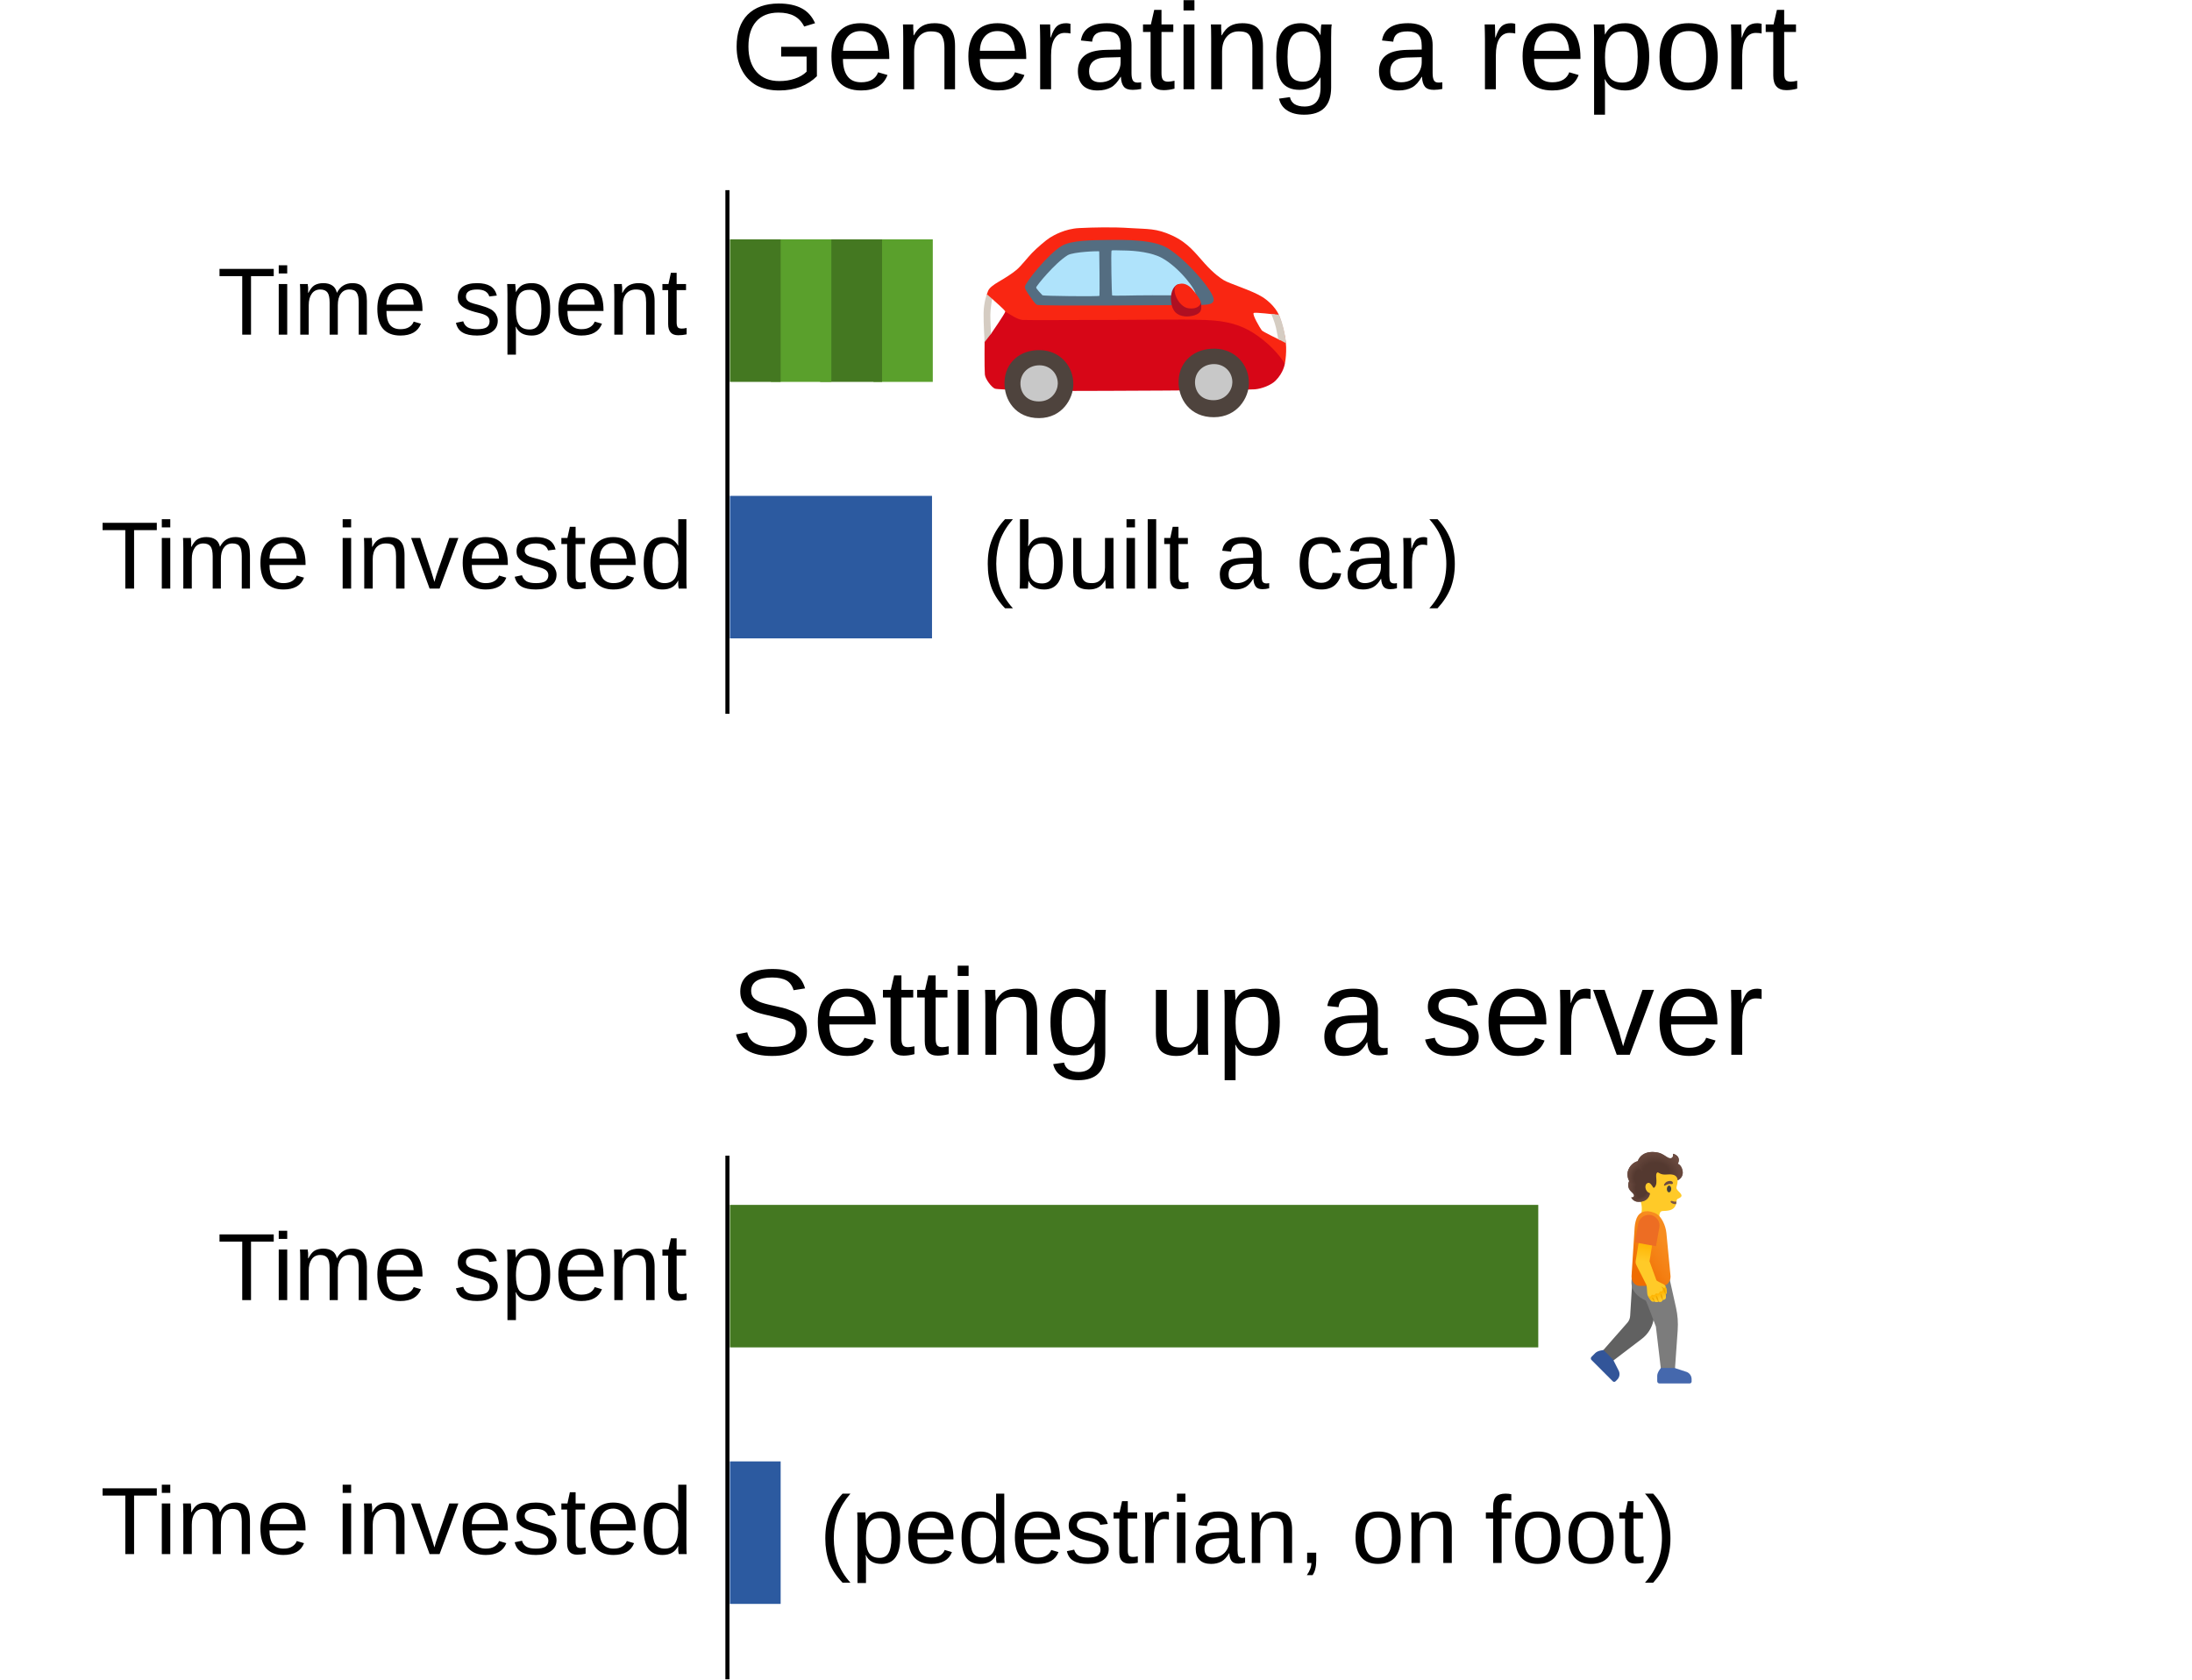
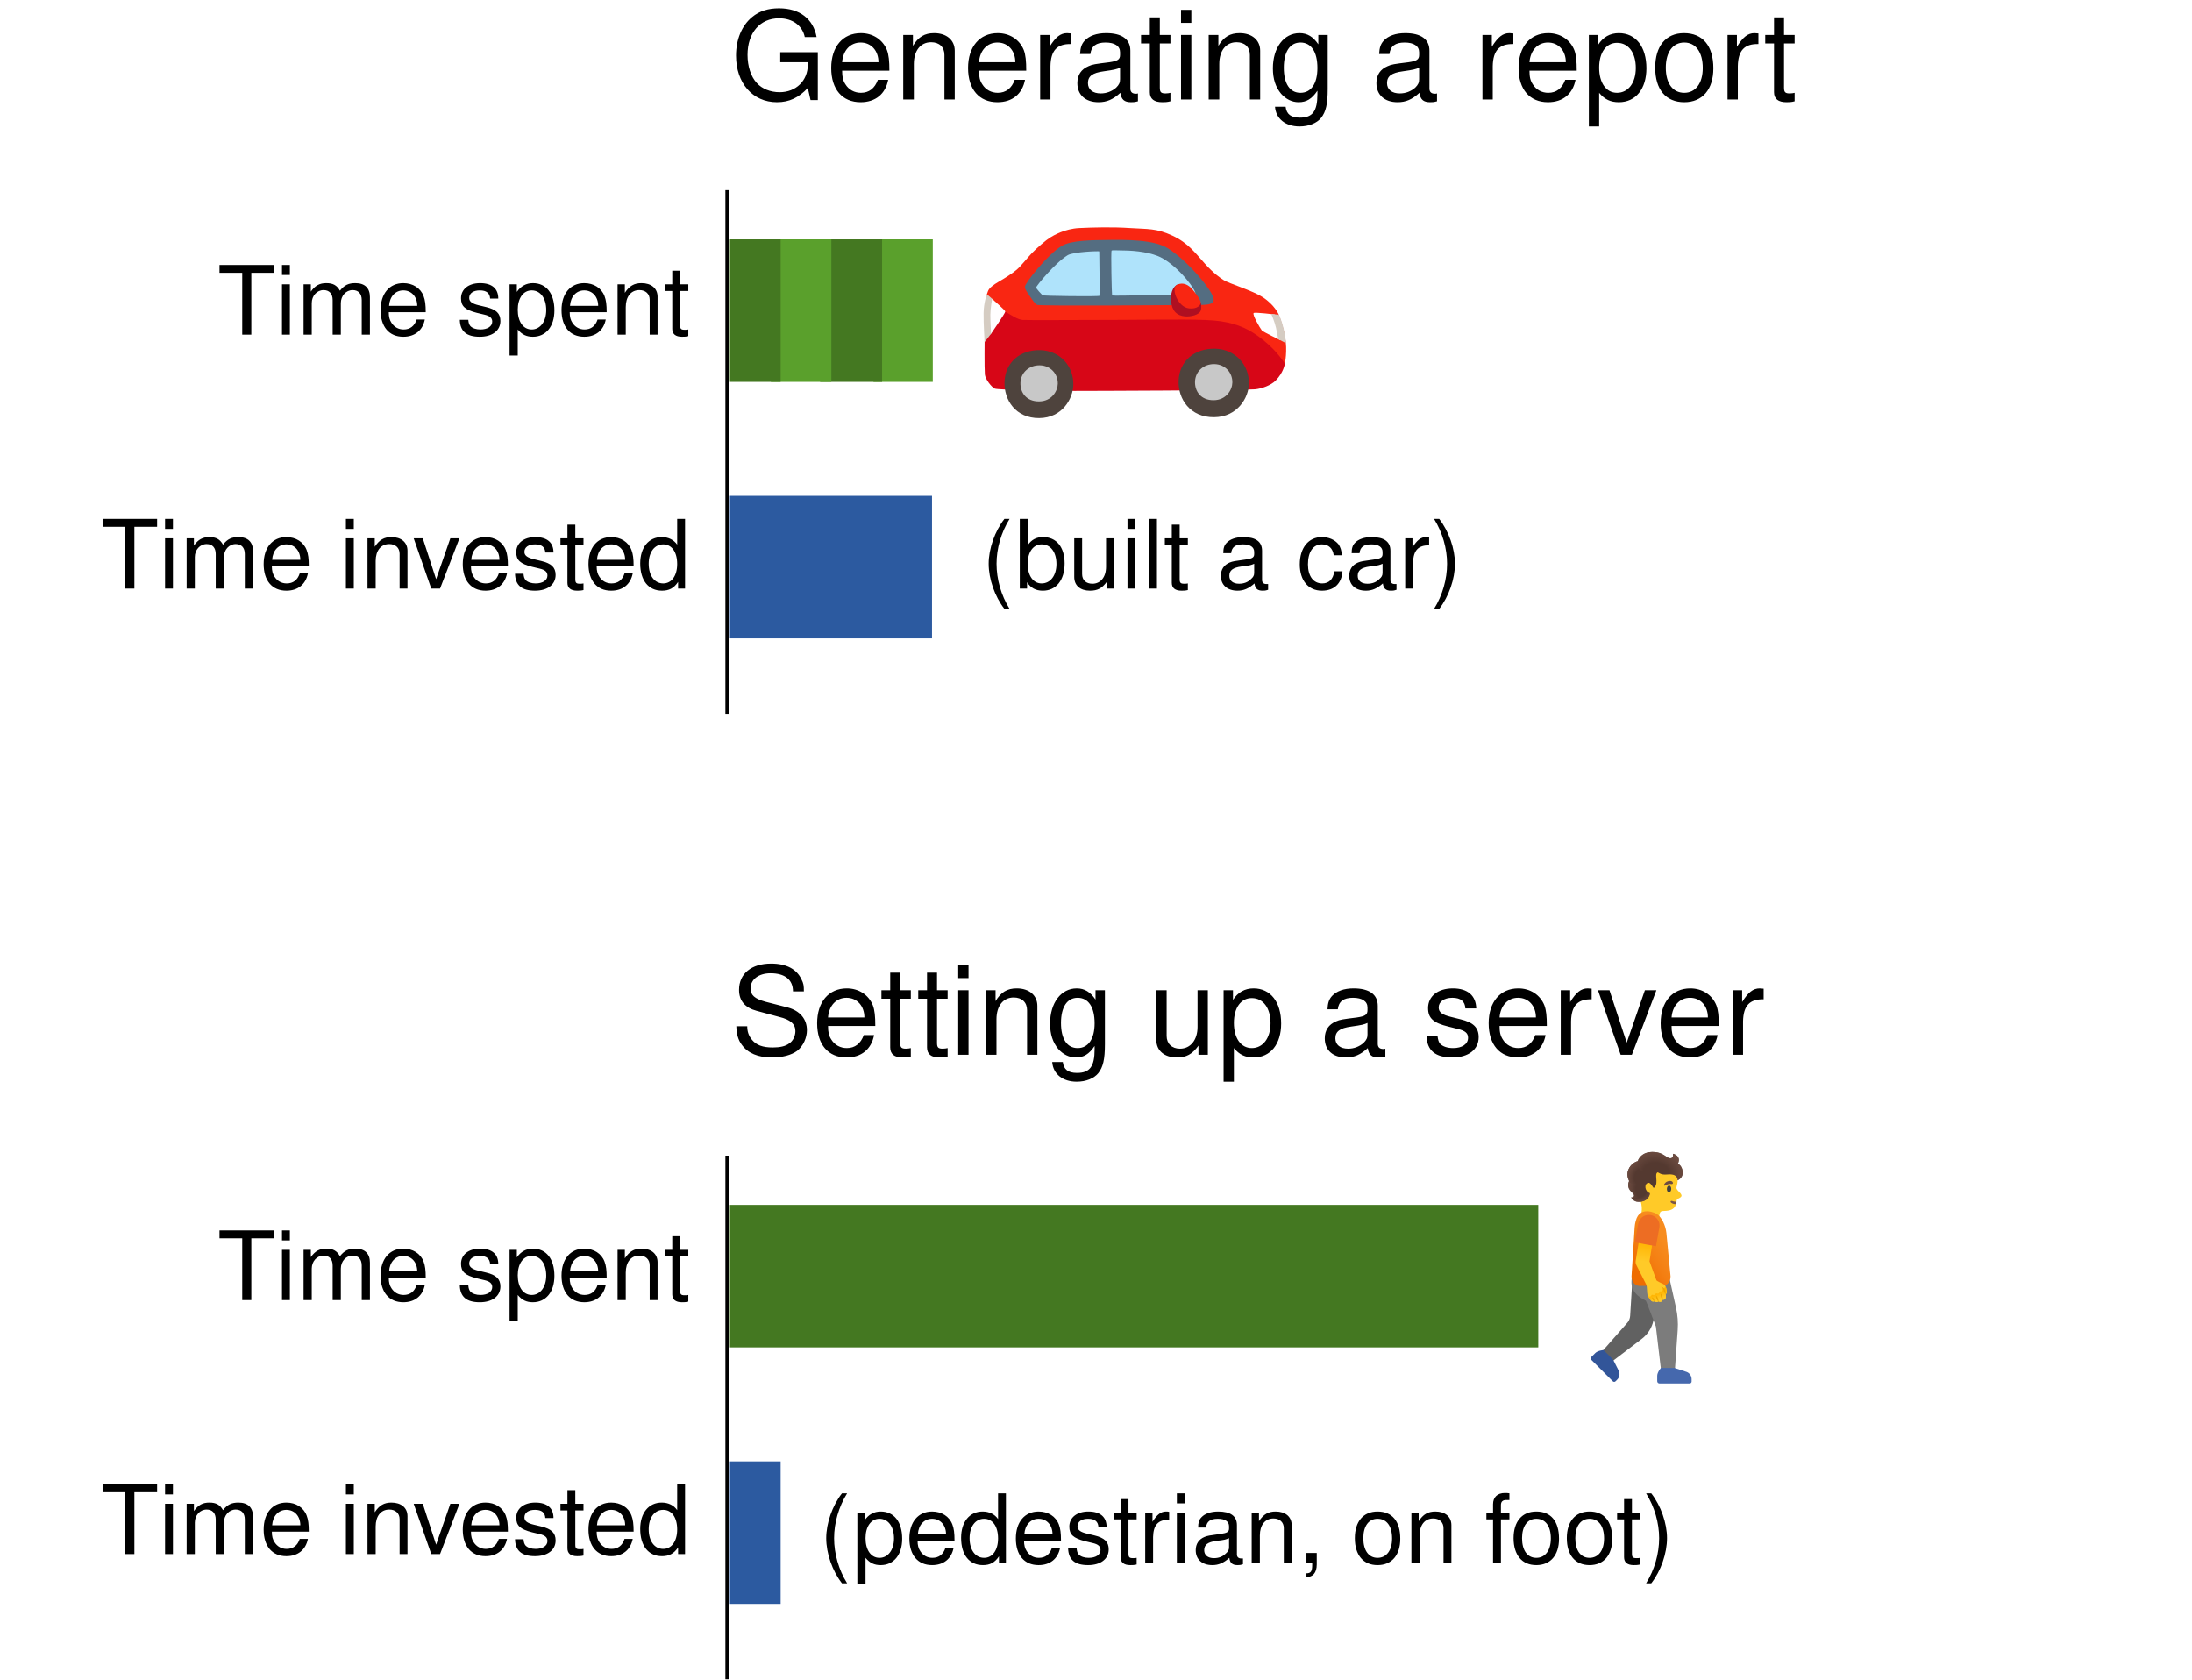
<svg xmlns="http://www.w3.org/2000/svg" width="427.314" height="327.356" viewBox="0 0 113.06 86.613" version="1.1" id="svg8">
  <defs id="defs2">
    <linearGradient gradientTransform="matrix(1,0,0,-1,0,128)" y2="65.64" x2="69.122" y1="77.64" x1="51.872" gradientUnits="userSpaceOnUse" id="SVGID_1_">
      <stop id="stop14" style="stop-color:#F78C1F" offset="0" />
      <stop id="stop16" style="stop-color:#F47F12" offset="0.482" />
      <stop id="stop18" style="stop-color:#EF6C00" offset="1" />
    </linearGradient>
    <linearGradient gradientTransform="matrix(1,0,0,-1,0,128)" y2="76.342" x2="56.005" y1="57.617" x1="59.199" gradientUnits="userSpaceOnUse" id="SVGID_2_">
      <stop id="stop25" style="stop-color:#FFCA28" offset="0.461" />
      <stop id="stop27" style="stop-color:#FFB300" offset="1" />
    </linearGradient>
    <linearGradient gradientTransform="matrix(1,0,0,-1,0,128)" y2="50.692" x2="55.581" y1="44.839" x1="53.334" gradientUnits="userSpaceOnUse" id="SVGID_3_">
      <stop id="stop33" style="stop-color:#FFCA28" offset="0.456" />
      <stop id="stop35" style="stop-color:#FFB300" offset="1" />
    </linearGradient>
    <radialGradient gradientUnits="userSpaceOnUse" gradientTransform="matrix(0.9381,0.3463,0.4988,-1.351,-47.7029,142.3603)" r="7.122" cy="103.503" cx="63.435" id="SVGID_4_">
      <stop id="stop56" style="stop-color:#6D4C41;stop-opacity:0" offset="0.45" />
      <stop id="stop58" style="stop-color:#6D4C41" offset="1" />
    </radialGradient>
    <radialGradient gradientUnits="userSpaceOnUse" gradientTransform="matrix(0.9909,-0.1344,-0.1696,-1.2504,19.3552,164.3546)" r="7.219" cy="110.685" cx="64.277" id="SVGID_5_">
      <stop id="stop63" style="stop-color:#6D4C41;stop-opacity:0" offset="0.45" />
      <stop id="stop65" style="stop-color:#6D4C41" offset="1" />
    </radialGradient>
    <radialGradient gradientUnits="userSpaceOnUse" gradientTransform="matrix(0.9882,-0.1534,-0.1153,-0.7428,13.7146,107.5168)" r="14.858" cy="113.176" cx="56.224" id="SVGID_6_">
      <stop id="stop70" style="stop-color:#6D4C41;stop-opacity:0" offset="0.45" />
      <stop id="stop72" style="stop-color:#6D4C41" offset="1" />
    </radialGradient>
    <radialGradient gradientUnits="userSpaceOnUse" gradientTransform="matrix(0.9692,0.2463,0.1583,-0.6231,-14.2425,73.2913)" r="7.999" cy="102.635" cx="65.076" id="SVGID_7_">
      <stop id="stop77" style="stop-color:#6D4C41;stop-opacity:0" offset="0.45" />
      <stop id="stop79" style="stop-color:#6D4C41" offset="1" />
    </radialGradient>
  </defs>
  <g id="layer1" transform="translate(27.13454,-226.8577)">
    <rect style="opacity:1;fill:#5aa02c;fill-opacity:1;stroke:none;stroke-width:0.312;stroke-miterlimit:4;stroke-dasharray:none;stroke-opacity:1" id="rect822-3-5" width="3.058" height="7.35" x="17.919" y="239.204" />
    <rect style="opacity:1;fill:#447821;fill-opacity:1;stroke:none;stroke-width:0.319;stroke-miterlimit:4;stroke-dasharray:none;stroke-opacity:1" id="rect822-7" width="3.196" height="7.35" x="15.166" y="239.204" />
    <rect style="opacity:1;fill:#5aa02c;fill-opacity:1;stroke:none;stroke-width:0.315;stroke-miterlimit:4;stroke-dasharray:none;stroke-opacity:1" id="rect822-3" width="3.119" height="7.35" x="12.626" y="239.204" />
    <rect style="opacity:1;fill:#447821;fill-opacity:1;stroke:none;stroke-width:0.288;stroke-miterlimit:4;stroke-dasharray:none;stroke-opacity:1" id="rect822" width="2.616" height="7.35" x="10.514" y="239.204" />
-     <text xml:space="preserve" style="font-style:normal;font-variant:normal;font-weight:normal;font-stretch:normal;font-size:4.939px;line-height:1.25;font-family:'Liberation Sans';-inkscape-font-specification:'Liberation Sans';letter-spacing:0px;word-spacing:0px;fill:#000000;fill-opacity:1;stroke:none;stroke-width:0.265" x="10.546" y="231.459" id="text886">
-       <tspan id="tspan884" x="10.546" y="231.459" style="font-size:6.35px;stroke-width:0.265">Generating a report</tspan>
+     <text xml:space="preserve" style="font-style:normal;font-variant:normal;font-weight:normal;font-stretch:normal;font-size:4.939px;line-height:1.25;font-family:'Helvetica Neue', Helvetica, Arial, sans-serif;letter-spacing:0px;word-spacing:0px;fill:#000000;fill-opacity:1;stroke:none;stroke-width:0.265" x="10.546" y="231.988" id="text886">
+       <tspan id="tspan884" x="10.546" y="231.988" style="font-size:6.35px;stroke-width:0.265">Generating a report</tspan>
    </text>
-     <text xml:space="preserve" style="font-style:normal;font-variant:normal;font-weight:normal;font-stretch:normal;font-size:4.939px;line-height:1.25;font-family:'Liberation Sans';-inkscape-font-specification:'Liberation Sans';letter-spacing:0px;word-spacing:0px;fill:#000000;fill-opacity:1;stroke:none;stroke-width:0.265" x="-15.922" y="244.116" id="text886-3">
+     <text xml:space="preserve" style="font-style:normal;font-variant:normal;font-weight:normal;font-stretch:normal;font-size:4.939px;line-height:1.25;font-family:'Helvetica Neue', Helvetica, Arial, sans-serif;-inkscape-font-specification:'&quot;Helvetica Neue&quot;, Helvetica, Arial, sans-serif';letter-spacing:0px;word-spacing:0px;fill:#000000;fill-opacity:1;stroke:none;stroke-width:0.265" x="-15.922" y="244.116" id="text886-3">
      <tspan id="tspan884-5" x="-15.922" y="244.116" style="font-size:4.939px;stroke-width:0.265">Time spent</tspan>
    </text>
-     <text xml:space="preserve" style="font-style:normal;font-variant:normal;font-weight:normal;font-stretch:normal;font-size:4.939px;line-height:1.25;font-family:'Liberation Sans';-inkscape-font-specification:'Liberation Sans';letter-spacing:0px;word-spacing:0px;fill:#000000;fill-opacity:1;stroke:none;stroke-width:0.265" x="-21.954" y="257.212" id="text886-3-6">
+     <text xml:space="preserve" style="font-style:normal;font-variant:normal;font-weight:normal;font-stretch:normal;font-size:4.939px;line-height:1.25;font-family:'Helvetica Neue', Helvetica, Arial, sans-serif;-inkscape-font-specification:'&quot;Helvetica Neue&quot;, Helvetica, Arial, sans-serif';letter-spacing:0px;word-spacing:0px;fill:#000000;fill-opacity:1;stroke:none;stroke-width:0.265" x="-21.954" y="257.212" id="text886-3-6">
      <tspan id="tspan884-5-2" x="-21.954" y="257.212" style="font-size:4.939px;stroke-width:0.265">Time invested</tspan>
    </text>
    <rect y="252.433" x="10.514" height="7.35" width="10.423" id="rect943" style="opacity:1;fill:#2c5aa0;fill-opacity:1;stroke:none;stroke-width:0.576;stroke-miterlimit:4;stroke-dasharray:none;stroke-opacity:1" />
    <rect y="289.002" x="10.514" height="7.35" width="41.693" id="rect953" style="opacity:1;fill:#447821;fill-opacity:1;stroke:none;stroke-width:1.151;stroke-miterlimit:4;stroke-dasharray:none;stroke-opacity:1" />
-     <text id="text957" y="281.257" x="10.546" style="font-style:normal;font-variant:normal;font-weight:normal;font-stretch:normal;font-size:4.939px;line-height:1.25;font-family:'Liberation Sans';-inkscape-font-specification:'Liberation Sans';letter-spacing:0px;word-spacing:0px;fill:#000000;fill-opacity:1;stroke:none;stroke-width:0.265" xml:space="preserve">
+     <text id="text957" y="281.257" x="10.546" style="font-style:normal;font-variant:normal;font-weight:normal;font-stretch:normal;font-size:4.939px;line-height:1.25;font-family:'Helvetica Neue', Helvetica, Arial, sans-serif;-inkscape-font-specification:'&quot;Helvetica Neue&quot;, Helvetica, Arial, sans-serif';letter-spacing:0px;word-spacing:0px;fill:#000000;fill-opacity:1;stroke:none;stroke-width:0.265" xml:space="preserve">
      <tspan style="font-size:6.35px;stroke-width:0.265" y="281.257" x="10.546" id="tspan955">Setting up a server</tspan>
    </text>
-     <text id="text961" y="293.914" x="-15.922" style="font-style:normal;font-variant:normal;font-weight:normal;font-stretch:normal;font-size:4.939px;line-height:1.25;font-family:'Liberation Sans';-inkscape-font-specification:'Liberation Sans';letter-spacing:0px;word-spacing:0px;fill:#000000;fill-opacity:1;stroke:none;stroke-width:0.265" xml:space="preserve">
+     <text id="text961" y="293.914" x="-15.922" style="font-style:normal;font-variant:normal;font-weight:normal;font-stretch:normal;font-size:4.939px;line-height:1.25;font-family:'Helvetica Neue', Helvetica, Arial, sans-serif;-inkscape-font-specification:'&quot;Helvetica Neue&quot;, Helvetica, Arial, sans-serif';letter-spacing:0px;word-spacing:0px;fill:#000000;fill-opacity:1;stroke:none;stroke-width:0.265" xml:space="preserve">
      <tspan style="font-size:4.939px;stroke-width:0.265" y="293.914" x="-15.922" id="tspan959">Time spent</tspan>
    </text>
-     <text id="text965" y="307.01" x="-21.954" style="font-style:normal;font-variant:normal;font-weight:normal;font-stretch:normal;font-size:4.939px;line-height:1.25;font-family:'Liberation Sans';-inkscape-font-specification:'Liberation Sans';letter-spacing:0px;word-spacing:0px;fill:#000000;fill-opacity:1;stroke:none;stroke-width:0.265" xml:space="preserve">
+     <text id="text965" y="307.01" x="-21.954" style="font-style:normal;font-variant:normal;font-weight:normal;font-stretch:normal;font-size:4.939px;line-height:1.25;font-family:'Helvetica Neue', Helvetica, Arial, sans-serif;-inkscape-font-specification:'&quot;Helvetica Neue&quot;, Helvetica, Arial, sans-serif';letter-spacing:0px;word-spacing:0px;fill:#000000;fill-opacity:1;stroke:none;stroke-width:0.265" xml:space="preserve">
      <tspan style="font-size:4.939px;stroke-width:0.265" y="307.01" x="-21.954" id="tspan963">Time invested</tspan>
    </text>
    <rect style="opacity:1;fill:#2c5aa0;fill-opacity:1;stroke:none;stroke-width:0.288;stroke-miterlimit:4;stroke-dasharray:none;stroke-opacity:1" id="rect967" width="2.616" height="7.35" x="10.514" y="302.232" />
    <path style="fill:none;stroke:#000000;stroke-width:0.211px;stroke-linecap:butt;stroke-linejoin:miter;stroke-opacity:1" d="m 10.385,236.665 v 27.008" id="path820" />
    <path id="path945" d="m 10.385,286.463 v 27.008" style="fill:none;stroke:#000000;stroke-width:0.211px;stroke-linecap:butt;stroke-linejoin:miter;stroke-opacity:1" />
-     <text id="text1039" y="257.212" x="23.5" style="font-style:normal;font-variant:normal;font-weight:normal;font-stretch:normal;font-size:4.939px;line-height:1.25;font-family:'Liberation Sans';-inkscape-font-specification:'Liberation Sans';letter-spacing:0px;word-spacing:0px;fill:#000000;fill-opacity:1;stroke:none;stroke-width:0.265" xml:space="preserve">
+     <text id="text1039" y="257.212" x="23.5" style="font-style:normal;font-variant:normal;font-weight:normal;font-stretch:normal;font-size:4.939px;line-height:1.25;font-family:'Helvetica Neue', Helvetica, Arial, sans-serif;-inkscape-font-specification:'&quot;Helvetica Neue&quot;, Helvetica, Arial, sans-serif';letter-spacing:0px;word-spacing:0px;fill:#000000;fill-opacity:1;stroke:none;stroke-width:0.265" xml:space="preserve">
      <tspan style="font-size:4.939px;stroke-width:0.265" y="257.212" x="23.5" id="tspan1037">(built a car)</tspan>
    </text>
-     <text xml:space="preserve" style="font-style:normal;font-variant:normal;font-weight:normal;font-stretch:normal;font-size:4.939px;line-height:1.25;font-family:'Liberation Sans';-inkscape-font-specification:'Liberation Sans';letter-spacing:0px;word-spacing:0px;fill:#000000;fill-opacity:1;stroke:none;stroke-width:0.265" x="15.12" y="307.473" id="text1043-1">
+     <text xml:space="preserve" style="font-style:normal;font-variant:normal;font-weight:normal;font-stretch:normal;font-size:4.939px;line-height:1.25;font-family:'Helvetica Neue', Helvetica, Arial, sans-serif;-inkscape-font-specification:'&quot;Helvetica Neue&quot;, Helvetica, Arial, sans-serif';letter-spacing:0px;word-spacing:0px;fill:#000000;fill-opacity:1;stroke:none;stroke-width:0.265" x="15.12" y="307.473" id="text1043-1">
      <tspan id="tspan1041-2" x="15.12" y="307.473" style="font-size:4.939px;stroke-width:0.265">(pedestrian, on foot)</tspan>
    </text>
    <g transform="matrix(-0.1000267,0,0,0.09971944,63.91899,285.8487)" id="g957">
      <g id="head">
        <path id="path2" d="M 67.17,13.34 C 64.66,9.28 58.97,6.12 54.26,6.9 c -5.28,0.87 -8.11,4.67 -8.86,9.49 -0.27,1.75 -0.22,3.49 0.08,4.72 0.04,0.15 0.33,1.22 0.35,1.56 0.2,1.3 -2.32,2.59 -2.61,4.02 -0.22,1.08 2.03,1.77 2.21,1.96 0.88,0.97 -0.51,5.58 5.66,6.04 2.37,0.18 1.91,0.03 2.61,0.3 1.09,0.42 0.99,3.32 0.99,3.32 0,0 0.61,4.78 4.69,3.51 4.66,-1.44 4.84,-4.74 4.84,-4.74 0,0 -1.73,-4.6 1.05,-9.38 2.21,-3.82 3.52,-11.75 1.9,-14.36 z" style="fill:#ffca28" />
      </g>
      <path d="m 46.05,31.23 c 0.86,0.05 1.7,-0.15 2.43,-0.69 0.79,-0.59 0.25,-1.24 -0.66,-0.86 -0.55,0.23 -1.32,0.35 -2.02,0.22 z" style="fill:#795548" id="mouth_2_" />
      <ellipse ry="1.74" rx="1.13" cy="23.39" cx="49.65" style="fill:#404040" transform="matrix(0.9995,-0.0315,0.0315,0.9995,-0.7121,1.5755)" id="eye_2_" />
      <path d="m 48.77,20.82 c -1.12,0.26 -1.34,-0.48 -0.94,-1.04 0.29,-0.42 0.98,-0.74 2.25,-0.42 1.2,0.3 1.66,1.03 1.97,1.47 0.31,0.44 0.24,0.86 -0.04,0.89 -0.38,0.02 -1.86,-1.22 -3.24,-0.9 z" style="fill:#6d4c41" id="eyebrow_2_" />
      <g id="pants_x5F_back_2_">
        <path id="path8" d="M 85.26,108.68 71.19,92.63 c -0.88,-1 -1.4,-2.26 -1.48,-3.59 l -1.38,-22.46 -15.5,1.71 4.88,23.17 c 0.79,3.75 2.9,7.09 5.94,9.42 l 16.49,12.6 z" style="fill:#616161" />
      </g>
      <g id="pants_x5F_front_2_">
        <path id="path11" d="m 68.15,62.88 -17.58,1.61 -4.53,20.39 c -0.83,3.76 -1.12,7.63 -0.85,11.47 l 1.63,23.24 h 6.67 l 2.95,-25.03 c 0,0 5.01,-13.32 5.17,-13.4 4.07,-1.93 7.59,-4.92 7.41,-9.83 -0.09,-2.82 -0.55,-5.66 -0.87,-8.45 z" style="fill:#7c7c7c" />
      </g>
      <g id="shirt_2_">
        <g id="shirt_x5F_fill_3_">
          <linearGradient gradientTransform="matrix(1,0,0,-1,0,128)" y2="65.64" x2="69.122" y1="77.64" x1="51.872" gradientUnits="userSpaceOnUse" id="linearGradient1113">
            <stop id="stop1107" style="stop-color:#F78C1F" offset="0" />
            <stop id="stop1109" style="stop-color:#F47F12" offset="0.482" />
            <stop id="stop1111" style="stop-color:#EF6C00" offset="1" />
          </linearGradient>
          <path id="path21" d="m 64.89,73.51 h -11.9 c -2.27,0 -4.12,-2.18 -4.12,-4.86 l 2.15,-22.5 c 0.44,-4.11 2.53,-8.09 4.63,-9.59 1.97,-1.41 4.82,-1.64 4.82,-1.64 1.53,-0.12 3.8,0.25 5.25,2.37 0.87,1.27 1.52,3.75 1.66,5.88 L 69,68.65 c 0,2.69 -1.84,4.86 -4.11,4.86 z" style="fill:url(#SVGID_1_)" />
        </g>
      </g>
      <g id="arm">
        <linearGradient gradientTransform="matrix(1,0,0,-1,0,128)" y2="76.342" x2="56.005" y1="57.617" x1="59.199" gradientUnits="userSpaceOnUse" id="linearGradient1122">
          <stop id="stop1118" style="stop-color:#FFCA28" offset="0.461" />
          <stop id="stop1120" style="stop-color:#FFB300" offset="1" />
        </linearGradient>
        <path id="path30" d="m 66.8,60.29 -2.25,-13.83 -6.97,1.13 2.15,13.19 -3.57,9.84 c -0.23,0.45 -3.46,1.91 -3.66,2.01 -0.62,0.3 -1.05,0.89 -1.37,2.06 -0.19,0.72 -0.67,2.78 0.34,3.14 -0.34,0.95 -0.12,2.14 0.14,2.42 0.6,0.65 1.33,0.36 1.33,0.36 0,0 0.1,0.83 0.76,1.06 0.82,0.29 1.39,-0.16 1.39,-0.16 0.29,0.22 0.64,0.34 1.01,0.34 0.44,0 0.83,-0.17 1.13,-0.39 0.19,0.08 0.71,0.39 1.37,-0.08 0.42,-0.3 1.74,-2.03 2.15,-3.14 0.28,-0.76 0.24,-4.58 0.59,-5.25 0.35,-0.67 5.14,-10.2 5.14,-10.2 H 66.47 C 66.9,62 67,61.11 66.8,60.29 Z" style="fill:url(#SVGID_2_)" />
      </g>
      <g id="hand">
        <linearGradient gradientTransform="matrix(1,0,0,-1,0,128)" y2="50.692" x2="55.581" y1="44.839" x1="53.334" gradientUnits="userSpaceOnUse" id="linearGradient1130">
          <stop id="stop1126" style="stop-color:#FFCA28" offset="0.456" />
          <stop id="stop1128" style="stop-color:#FFB300" offset="1" />
        </linearGradient>
        <path id="path38" d="m 58.88,78.7 c -0.23,-0.6 -0.38,-0.64 -0.8,-0.53 -0.57,0.15 -1.19,0.13 -1.54,-0.57 -0.08,-0.17 -0.2,-0.23 -0.38,-0.17 -0.61,0.2 -1.37,0.21 -1.63,-0.71 -0.1,-0.34 -0.24,-0.38 -0.61,-0.38 -0.12,0 -0.47,0.15 -0.83,-0.23 -0.4,-0.43 0.14,-1.29 -0.37,-1.37 -0.15,-0.02 -0.87,0.06 -1.09,-0.71 -0.14,-0.5 0.44,-1.1 0.45,-1.11 -0.4,0.35 -0.71,0.9 -0.94,1.78 -0.19,0.72 -0.67,2.78 0.34,3.14 -0.34,0.95 -0.12,2.14 0.14,2.42 0.6,0.65 1.33,0.36 1.33,0.36 0,0 0.1,0.83 0.76,1.06 0.82,0.29 1.39,-0.16 1.39,-0.16 0.29,0.22 0.64,0.34 1.01,0.34 0.44,0 0.83,-0.17 1.13,-0.39 0.19,0.08 0.71,0.39 1.37,-0.08 0.35,-0.25 1.34,-1.52 1.89,-2.58 -0.49,0.39 -1.45,0.34 -1.62,-0.11 z" style="fill:url(#SVGID_3_)" />
      </g>
      <g id="shoe_x5F_front_2_">
        <path id="path41" d="m 54.6,123.98 c 0.63,0 1.15,-0.51 1.15,-1.15 v -2.8 c 0,-1.9 -1.93,-4.07 -1.93,-4.07 h -6.98 l -6.28,2.07 c -1.52,0.6 -2.53,2.06 -2.54,3.69 l -0.01,1.26 c 0,0.55 0.45,1 1,1 z" style="fill:#4568ad" />
      </g>
      <g id="shoe_x5F_back_2_">
        <path id="path44" d="m 89.65,111.84 c 0.45,-0.45 0.45,-1.17 0,-1.62 l -1.98,-1.98 c -1.35,-1.35 -4.24,-1.52 -4.24,-1.52 l -4.93,4.93 -2.97,5.91 c -0.65,1.5 -0.33,3.24 0.82,4.41 l 0.89,0.9 c 0.39,0.39 1.03,0.39 1.42,0 z" style="fill:#325599" />
      </g>
      <path d="m 58.37,79.39 c 0.07,0.49 -0.06,0.86 -0.24,1.22 -0.2,0.34 -0.44,0.65 -0.89,0.86 -0.07,-0.49 0.06,-0.86 0.24,-1.22 0.19,-0.34 0.44,-0.65 0.89,-0.86 z" style="fill:#eda600" id="tone_3_" />
      <path d="m 56.35,78.48 c 0.07,0.63 -0.07,1.19 -0.27,1.72 -0.22,0.52 -0.48,1.03 -0.97,1.44 -0.07,-0.64 0.07,-1.19 0.27,-1.72 0.22,-0.51 0.49,-1.02 0.97,-1.44 z" style="fill:#eda600" id="tone_2_" />
      <path d="m 53.95,77.48 c 0.12,0.62 0.02,1.18 -0.13,1.72 -0.17,0.53 -0.4,1.05 -0.85,1.5 -0.12,-0.62 -0.02,-1.18 0.13,-1.72 0.18,-0.53 0.41,-1.05 0.85,-1.5 z" style="fill:#eda600" id="tone_1_" />
      <path d="m 53.8,73.88 c -0.31,0.27 -0.61,0.55 -0.86,0.85 -0.27,0.3 -0.4,0.57 -0.49,0.96 -0.23,0.74 -0.46,1.51 -1,2.22 -0.16,-0.87 0,-1.69 0.33,-2.47 0.17,-0.38 0.5,-0.82 0.86,-1.04 0.37,-0.25 0.76,-0.42 1.16,-0.52 z" style="fill:#eda600" id="tone" />
      <g id="shirt_x5F_sleeve_6_">
        <g id="shirt_x5F_sleeve_7_">
          <path id="path51" d="M 56.4,53 67.3,51.02 65.54,41.33 C 64.99,38.32 62.11,36.32 59.1,36.87 v 0 c -3.01,0.55 -5.01,3.43 -4.46,6.44 z" style="fill:#ed6d23" />
        </g>
      </g>
      <g id="hairGroup">
        <path d="M 70.66,13.53 C 69.34,10.22 66.66,9.22 65.78,8.98 65.37,7.78 63.29,3.23 55.78,4.47 53.95,4.77 52.61,5.64 51.43,6.41 50.93,6.74 50.45,7.06 50,7.27 49.63,7.44 48.99,7.6 48.46,7.43 47.25,7.03 47.63,5.19 47.63,5.19 c 0,0 -4.44,0.88 -2.53,5.17 -1.49,0.66 -2.18,2.24 -2.44,3.73 -0.36,2.03 0.63,3.96 2.58,4.83 0,0 -0.39,-3.26 4.32,-3.07 1.46,0.06 2.99,0.29 4.34,-0.26 0.52,-0.21 1,-0.54 1.5,-0.78 0.12,0 0.18,0 0.18,0 1.78,0.95 -0.56,5.16 1.42,7.62 0.39,0.49 0.72,0.31 0.72,0.31 l 0.79,-1.17 c 0.6,-0.8 1.15,-1.5 1.9,-1.33 2.22,0.49 1.82,4.45 -0.81,5.32 -0.26,0.09 0.35,4.5 5.8,4.5 2.82,0 3.81,-2.34 3.81,-2.34 0,0 -1.2,0.3 -1.46,-0.72 -0.14,-0.53 0.35,-1.25 1.23,-2.03 2.54,-2.26 1.62,-4.86 1.25,-5.67 0.4,-0.76 1.46,-3.18 0.43,-5.77 z" style="fill:#543930" id="hair" />
        <g id="hairHighlights">
          <radialGradient gradientUnits="userSpaceOnUse" gradientTransform="matrix(0.9381,0.3463,0.4988,-1.351,-47.7029,142.3603)" r="7.122" cy="103.503" cx="63.435" id="radialGradient1150">
            <stop id="stop1146" style="stop-color:#6D4C41;stop-opacity:0" offset="0.45" />
            <stop id="stop1148" style="stop-color:#6D4C41" offset="1" />
          </radialGradient>
          <path id="path61" d="m 70.24,19.29 c 0.05,-0.09 -0.79,2.01 -4.39,1.66 -1.48,0 -3.54,3.57 -1.38,5.93 1.92,2.08 4.75,0.83 4.75,0.83 0,0 -0.39,0.11 -0.96,-0.08 -0.37,-0.13 -0.5,-0.61 -0.5,-0.64 -0.14,-0.53 0.35,-1.25 1.23,-2.03 2.54,-2.27 1.62,-4.86 1.25,-5.67 z" style="fill:url(#SVGID_4_)" />
          <radialGradient gradientUnits="userSpaceOnUse" gradientTransform="matrix(0.9909,-0.1344,-0.1696,-1.2504,19.3552,164.3546)" r="7.219" cy="110.685" cx="64.277" id="radialGradient1157">
            <stop id="stop1153" style="stop-color:#6D4C41;stop-opacity:0" offset="0.45" />
            <stop id="stop1155" style="stop-color:#6D4C41" offset="1" />
          </radialGradient>
          <path id="path68" d="M 70.66,13.53 C 69.97,11.79 68.7,10.32 67.02,9.47 66.78,9.35 66.18,9.06 65.77,8.98 c 0.2,0.77 0.18,1.6 -0.15,2.45 -0.01,0.03 -0.39,1.3 -1.48,2.31 0.79,1.1 1.19,2.43 1.57,3.74 0.33,1.14 0.65,2.4 0.14,3.47 0.69,-0.04 1.79,0.15 3,-0.39 1.16,-0.52 1.77,-1.86 2.05,-3.06 0.31,-1.31 0.26,-2.7 -0.24,-3.97 z" style="fill:url(#SVGID_5_)" />
          <radialGradient gradientUnits="userSpaceOnUse" gradientTransform="matrix(0.9882,-0.1534,-0.1153,-0.7428,13.7146,107.5168)" r="14.858" cy="113.176" cx="56.224" id="radialGradient1164">
            <stop id="stop1160" style="stop-color:#6D4C41;stop-opacity:0" offset="0.45" />
            <stop id="stop1162" style="stop-color:#6D4C41" offset="1" />
          </radialGradient>
          <path id="path75" d="M 65.61,11.44 C 66.48,9.21 65.25,7.15 63.4,5.78 61.22,4.17 58.36,4.05 55.78,4.47 53.95,4.77 52.61,5.64 51.43,6.41 50.92,6.74 50.44,7.05 49.99,7.27 49.62,7.44 48.98,7.6 48.45,7.43 47.24,7.03 47.62,5.19 47.62,5.19 c 0,0 -4.44,0.88 -2.53,5.17 -1.49,0.66 -2.18,2.24 -2.44,3.73 -0.36,2.03 0.63,3.96 2.58,4.83 0,0 -0.39,-3.26 4.32,-3.07 1.46,0.06 2.99,0.29 4.34,-0.26 1.2,-0.48 1.6,-1.13 2.95,-1.06 1.45,0.08 3.38,0.63 4.87,0.4 3.01,-0.46 3.89,-3.45 3.9,-3.49 z" style="fill:url(#SVGID_6_)" />
          <radialGradient gradientUnits="userSpaceOnUse" gradientTransform="matrix(0.9692,0.2463,0.1583,-0.6231,-14.2425,73.2913)" r="7.999" cy="102.635" cx="65.076" id="radialGradient1171">
            <stop id="stop1167" style="stop-color:#6D4C41;stop-opacity:0" offset="0.45" />
            <stop id="stop1169" style="stop-color:#6D4C41" offset="1" />
          </radialGradient>
          <path id="path82" d="m 64.47,26.88 c -0.97,-1.03 -1.23,-2.73 -2.75,-3.63 -0.28,0.99 -0.99,1.92 -2.12,2.3 -0.26,0.09 0.35,4.5 5.8,4.5 2.82,0 3.81,-2.34 3.81,-2.34 0,0 -2.79,1.24 -4.74,-0.83 z" style="fill:url(#SVGID_7_)" />
        </g>
      </g>
    </g>
    <g transform="matrix(-0.1280591,0,0,0.1280591,39.56379,232.5113)" id="g859">
      <path id="path2-2" d="m 20.85,97 c -0.41,0.14 -17.5,5.37 -17.5,5.37 0,0 -1.15,-5.31 -0.1,-10.71 1.11,-5.72 2.56,-9.12 2.56,-9.12 0,0 1.58,-3.85 6.47,-7.01 4.11,-2.66 13.53,-5.48 15.7,-6.86 1.44,-0.91 3.87,-2.55 7.56,-6.61 3.69,-4.06 6.61,-8.31 13.13,-11.33 6.52,-3.02 9.92,-2.55 17,-3.02 7.08,-0.47 14.73,-0.28 20.5,0 5.77,0.28 10.29,2.93 11.81,3.87 1.51,0.94 5.29,4.16 7.27,6.23 1.98,2.08 4.34,5.19 6.14,6.71 1.79,1.51 4.63,3.31 7.08,4.72 2.46,1.42 3.97,2.64 4.44,3.87 0.47,1.23 0.46,1.29 0.46,1.29 l -1.69,17.5 z" style="fill:#f92612" />
      <path id="path4" d="m 3.35,102.37 c 0,0 2.59,-4.68 8.72,-9.58 5.22,-4.17 9.92,-6.49 17.22,-7.56 6.43,-0.94 19.32,-0.64 40.81,-0.54 21.49,0.09 36.78,0.12 38.74,0.03 1.96,-0.09 4.56,-1.77 7.65,-3.73 3.08,-1.96 4.31,0.92 4.31,0.92 l 3.46,10.18 c 0,0 0.13,11.74 -0.09,14.58 -0.15,1.88 -2.71,5.14 -4.02,5.7 -1.31,0.56 -24.95,0.93 -31.95,0.93 -7.01,0 -66.76,-0.18 -72.78,-0.65 -2.8,-0.22 -6.54,-1.68 -8.32,-3.46 -3.28,-3.27 -3.75,-6.82 -3.75,-6.82 z" style="fill:#d70617" />
      <path id="path6" d="m 7.32,82.52 c 0,0 7.99,-1 8.56,-0.6 0.71,0.5 -2.43,5.91 -3.26,7 -0.41,0.54 -7.45,3.94 -7.45,3.94 l 0.02,-4.89 z" style="fill:#fffeff" />
      <path id="path8-6" d="m 2.91,94.06 3.1,-1.62 c 0,0 0.55,-3.09 0.89,-4.56 0.55,-2.43 1.9,-5.56 1.9,-5.56 L 5.77,82.6 c 0,0 -0.99,1.69 -1.9,5.48 -0.97,4.09 -0.96,5.98 -0.96,5.98 z" style="fill:#d5ccc2" />
      <path id="path10" d="m 32,76.59 c 0.22,2.16 2.61,2.11 9.44,2.11 5.45,0 60.4,0.51 61.71,-0.07 0.64,-0.28 1.52,-1.47 2.61,-3.05 1.64,-2.36 2.4,-3.48 2.25,-4.36 C 107.72,69.5 98.79,58.23 93.2,54.89 89.33,52.58 81,52.57 74.11,52.49 67.87,52.42 56.03,52.27 50.37,55.9 41.94,61.31 31.71,73.76 32,76.59 Z" style="fill:#546d81" />
      <path id="path12" d="m 39.41,74.42 c 0.44,0.55 9.13,0.39 17.21,0.36 8.27,-0.03 16.05,0.37 16.31,0 0.12,-0.17 0.53,-17.69 0.19,-18 -0.25,-0.23 -2.39,-0.07 -5.11,-0.04 -4.54,0.05 -11.15,0.76 -15.31,3.09 -7.15,3.99 -14.16,13.5 -13.29,14.59 z" style="fill:#afe3fb" />
      <path id="path14" d="m 78.1,57.1 c -0.07,0.13 -0.2,17.82 -0.09,17.89 0.58,0.36 22.73,0.08 22.95,-0.21 0.22,-0.29 2.61,-2.61 2.54,-3.19 C 103.43,71.01 95.96,61.78 90.83,58.65 88.58,57.26 78.22,56.9 78.1,57.1 Z" style="fill:#afe3fb" />
      <path id="path16" d="m 37.25,81.01 c 0.65,1.72 4.1,2.47 6.32,2.27 3.28,-0.3 5.25,-2.21 5.6,-6.14 0.41,-4.51 -1.65,-6.58 -3.08,-6.85 -1.52,-0.29 -8.9,7.56 -8.9,7.56 0,0 -0.48,1.73 0.06,3.16 z" style="fill:#af0f21" />
      <path id="path18" d="m 41.96,80.05 c 2.43,-0.26 4.17,-2.5 5.01,-4.29 0.83,-1.79 1.45,-4.49 -0.42,-5.31 -2.32,-1.01 -4.41,0.18 -5.84,1.79 -1.26,1.42 -3.7,4.65 -3.52,5.6 0.18,0.96 1.43,2.57 4.77,2.21 z" style="fill:#f92612" />
      <path id="path20" d="m 17.81,110.37 c 0.09,5.52 4.49,13.46 14.07,13.52 9.58,0.06 14.55,-7.28 14.25,-14.8 -0.31,-7.64 -6.25,-13.04 -14.8,-12.8 -8,0.24 -13.64,6.44 -13.52,14.08 z" style="fill:#4e433d" />
      <path id="path22" d="m 24.48,109.91 c 0.05,2.91 2.41,7.1 7.56,7.13 5.15,0.03 7.64,-3.62 7.48,-7.58 -0.17,-4.03 -3.46,-7.03 -7.78,-6.97 -4.3,0.07 -7.33,3.39 -7.26,7.42 z" style="fill:#c8c8c8" />
      <path id="path24" d="m 88.53,110.83 c 0.09,5.48 4.39,13.36 13.77,13.42 9.38,0.06 14.24,-7.22 13.95,-14.68 -0.3,-7.59 -6.11,-12.94 -14.48,-12.7 -7.83,0.23 -13.36,6.38 -13.24,13.96 z" style="fill:#4e433d" />
      <path id="path26" d="m 94.79,110.4 c 0.05,2.91 2.41,7.1 7.56,7.13 5.15,0.03 7.64,-3.62 7.48,-7.58 -0.17,-4.03 -3.46,-7.03 -7.78,-6.97 -4.29,0.07 -7.32,3.39 -7.26,7.42 z" style="fill:#c8c8c8" />
      <path id="path28" d="m 121.26,76.17 c -0.29,0.41 -5.31,4.55 -5.31,5.19 0,0.64 5.72,8.91 5.72,8.91 l 1.34,0.81 c 0,0 0.64,-10.48 0.64,-10.71 0,-0.21 -2.39,-4.2 -2.39,-4.2 z" style="fill:#fffeff" />
      <path id="path30-1" d="m 124.27,93.63 c 0,0 0.47,-7.53 0.41,-11.6 -0.06,-4.43 -1.32,-7.68 -1.32,-7.68 l -2.12,1.85 c 0,0 0.72,3.92 0.72,6.49 0,2.57 -0.29,7.58 -0.29,7.58 z" style="fill:#d5ccc2" />
    </g>
  </g>
</svg>
